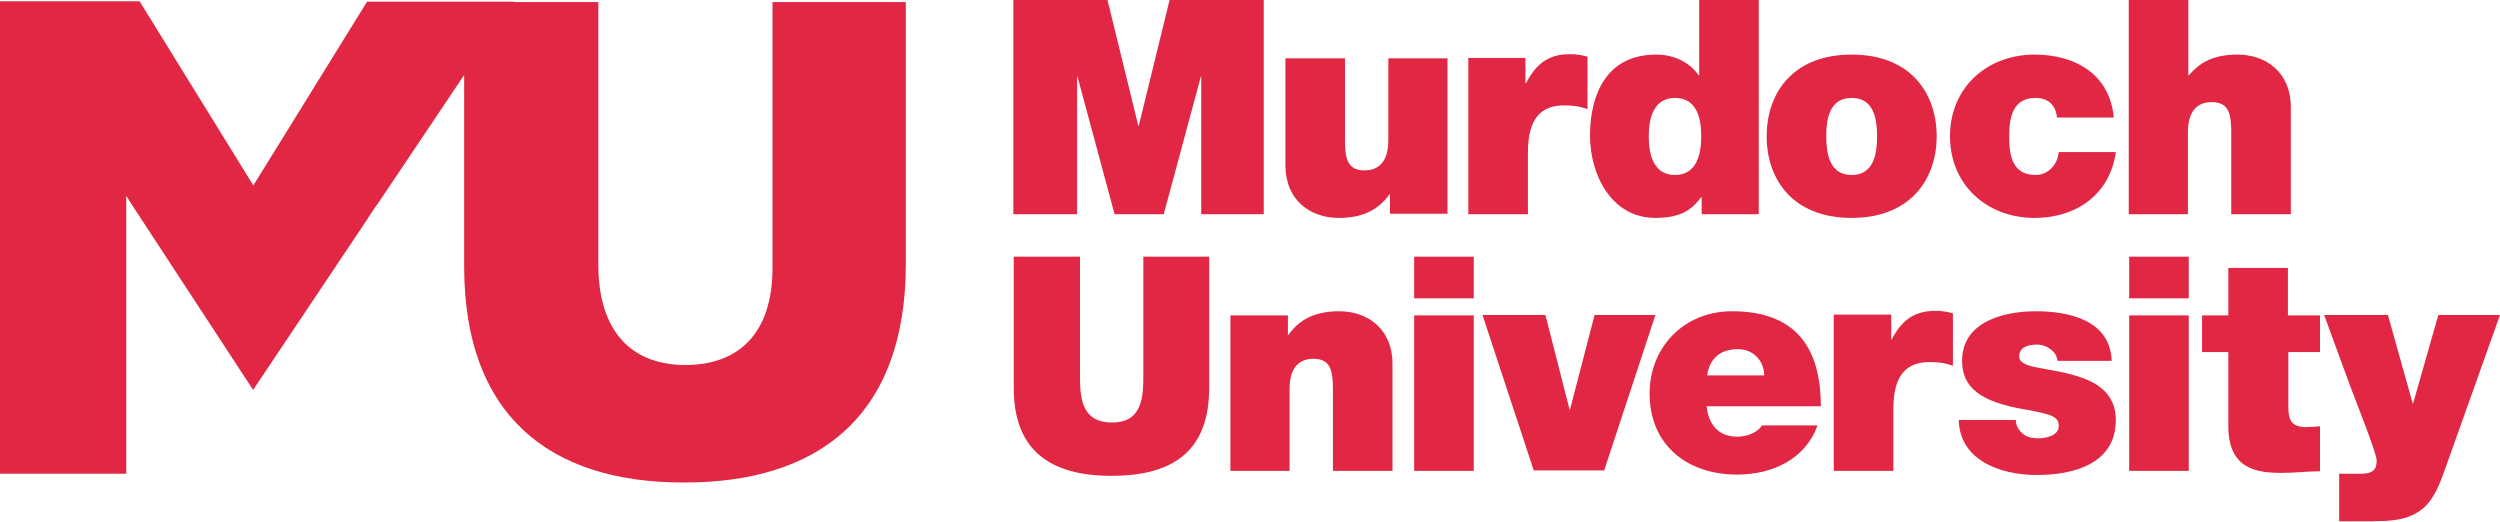
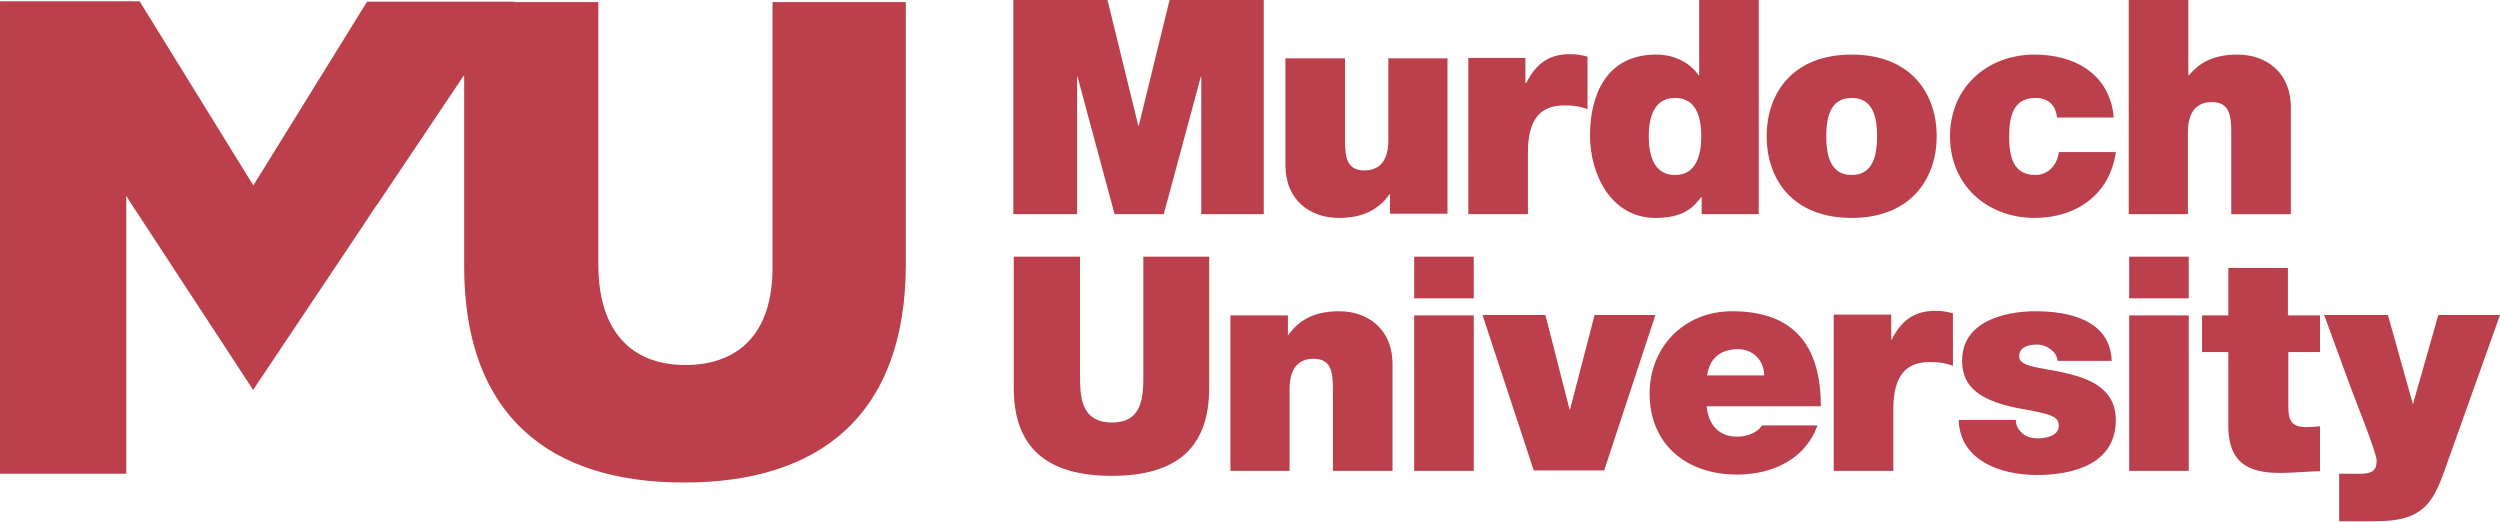
- <svg xmlns="http://www.w3.org/2000/svg" version="1.1" id="layer" x="0px" y="0px" width="547.804px" height="114.218px" viewBox="19.995 359.317 547.804 114.218" enable-background="new 19.995 359.317 547.804 114.218" xml:space="preserve">
-   <path fill="#E12744" d="M285.041,415.558h-14.517v25.564c0,4.839,0,10.773-6.848,10.773c-7.03,0-7.03-5.935-7.03-10.773v-25.564  h-14.517v28.76c0,12.965,7.122,19.265,21.456,19.265c14.334,0,21.364-6.208,21.364-19.265v-28.76H285.041z M289.514,462.487h13.056  v-17.986c0-5.478,2.922-6.573,5.205-6.573c3.834,0,4.291,2.738,4.291,6.665v17.895h13.057v-23.373  c0-7.852-5.57-11.595-11.688-11.595c-5.203,0-8.674,1.734-11.139,5.204h-0.092v-4.291h-12.599v34.055H289.514z M329.869,462.487  h13.057v-34.055h-13.057V462.487z M329.869,424.688h13.057v-9.13h-13.057V424.688z M382.732,428.341h-13.33l-5.387,20.726h-0.09  l-5.297-20.726h-13.785l11.229,34.056h15.43L382.732,428.341z M394.054,441.579c0.547-3.651,2.83-5.752,6.756-5.752  c3.379,0,5.752,2.557,5.752,5.752H394.054z M418.978,448.336c0-13.238-5.842-20.816-19.447-20.816  c-10.773,0-18.076,8.125-18.076,17.986c0,11.321,8.217,17.803,19.172,17.803c7.762,0,14.975-3.378,17.621-10.773h-12.143  c-1.096,1.644-3.377,2.466-5.479,2.466c-4.107,0-6.299-2.739-6.664-6.665H418.978L418.978,448.336z M421.808,462.487h13.057v-13.513  c0-7.304,2.74-10.316,7.943-10.316c2.648,0,3.834,0.365,5.113,0.821v-11.504c-1.279-0.365-2.465-0.548-3.836-0.548  c-4.746,0-7.486,2.191-9.586,6.3h-0.092v-5.478h-12.6V462.487z M482.707,438.293c-0.365-8.766-9.221-10.773-16.617-10.773  c-6.848,0-16.16,2.19-16.16,10.864c0,5.844,4.018,9.039,13.969,10.683c6.027,1.096,7.213,1.644,7.213,3.651  c0,2.009-2.738,2.648-4.383,2.648c-1.551,0-2.83-0.365-3.469-1.005c-1.004-0.821-1.553-1.826-1.553-3.013h-12.508  c0.184,8.765,9.039,12.052,17.074,12.052c8.309,0,17.346-2.557,17.346-12.052c0-5.569-3.834-8.126-8.125-9.495  c-4.383-1.461-9.313-1.734-11.504-2.647c-0.73-0.365-1.553-0.822-1.553-1.735c0-2.191,2.102-2.647,3.926-2.647  c1.096,0,2.102,0.365,2.922,1.004c0.822,0.548,1.461,1.461,1.553,2.557h11.869V438.293z M486.541,462.487h13.057v-34.055h-13.057  V462.487z M486.541,424.688h13.057v-9.13h-13.057V424.688z M521.328,418.023h-13.057v10.409h-5.752v8.034h5.752v16.251  c0,9.313,6.117,10.226,11.686,10.226c2.74,0,5.752-0.364,8.4-0.364v-9.861c-1.004,0.092-2.008,0.183-2.922,0.183  c-3.287,0-4.018-1.369-4.018-4.564v-11.869h6.939v-8.034h-7.029V418.023z M567.798,428.341h-13.512l-5.57,19.538l0,0l-5.477-19.538  h-13.971l5.752,15.704c0.73,2.009,5.752,14.517,5.752,16.16c0,1.552-0.455,2.191-1.277,2.557c-0.912,0.456-2.648,0.365-3.926,0.365  h-3.014v10.408h5.936c5.113,0,10.316,0.091,13.785-4.2c2.01-2.557,3.197-6.482,4.291-9.495L567.798,428.341z M242.312,406.246  h13.695v-30.129h0.091l8.126,30.129h10.773l8.126-30.129h0.091v30.129h13.695v-46.929h-20.634l-6.756,27.573h-0.091l-6.756-27.573  h-20.634v46.929H242.312z M337.265,372.099h-13.057v17.986c0,5.478-2.922,6.573-5.203,6.573c-3.836,0-4.293-2.739-4.293-6.665  v-17.895h-13.055v23.373c0,7.852,5.568,11.595,11.686,11.595c5.205,0,8.674-1.734,11.139-5.204h0.092v4.291h12.6v-34.055H337.265z   M341.738,406.246h13.057v-13.513c0-7.304,2.738-10.317,7.943-10.317c2.646,0,3.834,0.365,5.113,0.822v-11.504  c-1.279-0.365-2.467-0.548-3.836-0.548c-4.748,0-7.486,2.191-9.586,6.3h-0.184v-5.479h-12.508V406.246z M405.375,359.317H392.32  v16.525h-0.092c-2.01-2.922-5.479-4.565-9.313-4.565c-11.504,0-14.518,9.679-14.518,17.713c0,8.582,4.656,18.077,14.334,18.077  c6.391,0,8.4-2.465,10.043-4.564h0.092v3.743h12.508V359.317z M392.775,389.173c0,4.108-1.096,8.491-5.752,8.491  s-5.752-4.383-5.752-8.491c0-4.018,1.096-8.399,5.752-8.399C391.771,380.773,392.775,385.155,392.775,389.173L392.775,389.173z   M444.361,389.173c0-9.495-5.752-17.896-18.625-17.896c-12.875,0-18.627,8.4-18.627,17.896s5.752,17.895,18.627,17.895  C438.609,407.067,444.361,398.577,444.361,389.173L444.361,389.173z M431.304,389.173c0,3.652-0.639,8.491-5.568,8.491  c-4.932,0-5.57-4.839-5.57-8.491s0.639-8.399,5.57-8.399C430.666,380.773,431.304,385.52,431.304,389.173L431.304,389.173z   M483.164,385.064c-0.822-9.404-8.4-13.787-17.348-13.787c-10.316,0-18.533,7.122-18.533,17.896s8.217,17.895,18.533,17.895  c9.221,0,16.525-5.204,17.803-14.425h-12.508c-0.273,2.738-2.281,5.021-5.111,5.021c-5.023,0-5.752-4.292-5.752-8.4  s0.729-8.49,5.752-8.49c1.369,0,2.465,0.365,3.285,1.096c0.822,0.729,1.279,1.825,1.461,3.195H483.164L483.164,385.064z   M486.359,406.246h13.057V388.26c0-5.479,2.92-6.574,5.203-6.574c3.834,0,4.291,2.739,4.291,6.665v17.896h13.057v-23.373  c0-7.852-5.57-11.596-11.688-11.596c-5.568,0-8.398,1.918-10.682,4.565h-0.092v-16.525h-13.055v46.929H486.359z M218.482,417.11  v-57.337h-29.216v58.25c0,14.518-7.578,21.273-19.082,21.273c-11.595,0-19.082-7.121-19.082-22.004v-57.52H132.66v-0.091h-32.229  l-24.925,40.264l-24.925-40.355H19.995v103.535h27.665v-60.897l1.095,1.735l26.66,40.72h0.091l23.464-35.06l3.561-5.387v0.092  l19.173-28.577v41.998c0,32.412,18.534,47.294,48.024,47.294C199.31,465.135,218.482,450.527,218.482,417.11" />
+ <svg xmlns="http://www.w3.org/2000/svg" version="1.1" id="layer" x="0px" y="0px" width="547.804px" height="114.218px" viewBox="0 0 547.804 114.218" enable-background="new 0 0 547.804 114.218" xml:space="preserve">
+   <path fill="#BB404C" d="M265.046,56.241H250.53v25.564c0,4.838,0,10.771-6.848,10.771c-7.03,0-7.03-5.934-7.03-10.771V56.241  h-14.517V85c0,12.965,7.122,19.266,21.456,19.266c14.334,0,21.364-6.209,21.364-19.266v-28.76H265.046L265.046,56.241z   M269.52,103.17h13.056V85.184c0-5.479,2.922-6.574,5.205-6.574c3.834,0,4.291,2.738,4.291,6.666v17.895h13.057V79.797  c0-7.852-5.57-11.596-11.688-11.596c-5.203,0-8.674,1.734-11.139,5.205h-0.092v-4.291h-12.6v34.055H269.52L269.52,103.17z   M309.875,103.17h13.057V69.114h-13.057V103.17z M309.875,65.37h13.057v-9.129h-13.057V65.37z M362.738,69.024h-13.33l-5.387,20.727  h-0.09l-5.297-20.727h-13.785l11.229,34.057h15.43L362.738,69.024z M374.06,82.262c0.547-3.652,2.83-5.752,6.756-5.752  c3.379,0,5.752,2.557,5.752,5.752H374.06z M398.984,89.018c0-13.238-5.842-20.816-19.447-20.816  c-10.773,0-18.076,8.125-18.076,17.986c0,11.322,8.217,17.803,19.172,17.803c7.763,0,14.976-3.377,17.621-10.771h-12.143  c-1.096,1.643-3.377,2.465-5.479,2.465c-4.107,0-6.299-2.738-6.664-6.664h25.016V89.018z M401.814,103.17h13.057V89.657  c0-7.305,2.74-10.316,7.943-10.316c2.648,0,3.834,0.365,5.113,0.82V68.657c-1.279-0.363-2.465-0.547-3.836-0.547  c-4.746,0-7.486,2.191-9.586,6.299h-0.092v-5.477h-12.602v34.238H401.814z M462.712,78.975c-0.365-8.766-9.221-10.773-16.617-10.773  c-6.848,0-16.16,2.191-16.16,10.865c0,5.844,4.02,9.039,13.971,10.684c6.025,1.096,7.213,1.643,7.213,3.65s-2.738,2.648-4.385,2.648  c-1.551,0-2.828-0.365-3.469-1.006c-1.004-0.82-1.553-1.826-1.553-3.014h-12.508c0.184,8.766,9.039,12.053,17.074,12.053  c8.309,0,17.346-2.557,17.346-12.053c0-5.568-3.834-8.125-8.125-9.494c-4.383-1.461-9.313-1.734-11.504-2.646  c-0.73-0.365-1.553-0.822-1.553-1.736c0-2.189,2.102-2.646,3.926-2.646c1.096,0,2.102,0.365,2.922,1.004  c0.822,0.549,1.461,1.461,1.553,2.557h11.869V78.975z M466.546,103.17h13.057V69.114h-13.057V103.17z M466.546,65.37h13.057v-9.129  h-13.057V65.37z M501.333,58.706h-13.057v10.408h-5.752v8.035h5.752v16.25c0,9.314,6.117,10.227,11.686,10.227  c2.74,0,5.752-0.363,8.4-0.363v-9.861c-1.004,0.092-2.008,0.184-2.922,0.184c-3.287,0-4.018-1.369-4.018-4.564V77.151h6.939v-8.035  h-7.029V58.706L501.333,58.706z M547.804,69.024h-13.512l-5.57,19.537l0,0l-5.477-19.537h-13.973l5.752,15.703  c0.73,2.01,5.752,14.518,5.752,16.16c0,1.553-0.453,2.191-1.275,2.557c-0.912,0.457-2.648,0.365-3.926,0.365h-3.016v10.408h5.938  c5.111,0,10.314,0.092,13.785-4.199c2.01-2.557,3.195-6.482,4.291-9.496L547.804,69.024z M222.318,46.928h13.695V16.799h0.091  l8.126,30.129h10.773l8.125-30.129h0.092v30.129h13.695V0h-20.635l-6.756,27.572h-0.091L242.678,0h-20.634v46.928H222.318  L222.318,46.928z M317.271,12.782h-13.057v17.986c0,5.477-2.922,6.572-5.203,6.572c-3.836,0-4.293-2.738-4.293-6.664V12.78h-13.055  v23.373c0,7.854,5.567,11.596,11.686,11.596c5.205,0,8.674-1.734,11.139-5.203h0.092v4.291h12.6V12.78h0.092V12.782z   M321.744,46.928H334.8V33.417c0-7.305,2.738-10.318,7.943-10.318c2.646,0,3.834,0.365,5.113,0.822V12.417  c-1.279-0.365-2.467-0.549-3.836-0.549c-4.748,0-7.486,2.191-9.586,6.301h-0.184V12.69h-12.509L321.744,46.928L321.744,46.928z   M385.38,0h-13.055v16.523h-0.092c-2.01-2.922-5.479-4.564-9.313-4.564c-11.504,0-14.519,9.68-14.519,17.713  c0,8.582,4.656,18.078,14.334,18.078c6.392,0,8.399-2.467,10.043-4.564h0.093v3.742h12.508V0L385.38,0z M372.781,29.856  c0,4.107-1.096,8.49-5.752,8.49s-5.752-4.383-5.752-8.49c0-4.018,1.096-8.398,5.752-8.398  C371.777,21.456,372.781,25.838,372.781,29.856L372.781,29.856z M424.367,29.856c0-9.496-5.752-17.896-18.625-17.896  c-12.875,0-18.627,8.4-18.627,17.896s5.752,17.895,18.627,17.895C418.615,47.75,424.367,39.26,424.367,29.856L424.367,29.856z   M411.31,29.856c0,3.652-0.639,8.49-5.568,8.49c-4.932,0-5.57-4.838-5.57-8.49s0.64-8.398,5.57-8.398  C410.671,21.456,411.31,26.202,411.31,29.856L411.31,29.856z M463.169,25.747c-0.822-9.404-8.4-13.787-17.348-13.787  c-10.316,0-18.533,7.123-18.533,17.896s8.217,17.895,18.533,17.895c9.221,0,16.525-5.203,17.803-14.426h-12.508  c-0.273,2.738-2.281,5.021-5.111,5.021c-5.023,0-5.752-4.291-5.752-8.4c0-4.107,0.729-8.488,5.752-8.488  c1.369,0,2.465,0.363,3.285,1.096c0.822,0.729,1.279,1.824,1.461,3.195h12.418V25.747z M466.365,46.928h13.057V28.942  c0-5.479,2.92-6.574,5.203-6.574c3.834,0,4.291,2.74,4.291,6.666V46.93h13.057V23.557c0-7.852-5.57-11.596-11.688-11.596  c-5.568,0-8.398,1.918-10.682,4.564h-0.092V0h-13.055v46.93h-0.092V46.928z M198.488,57.793V0.456h-29.216v58.25  c0,14.518-7.578,21.273-19.082,21.273c-11.595,0-19.082-7.121-19.082-22.004V0.456h-18.442V0.364H80.437L55.512,40.627L30.587,0.272  H0.001v103.535h27.665V42.911l1.095,1.734l26.66,40.721h0.091l23.464-35.061l3.561-5.387v0.092l19.173-28.576v41.998  c0,32.412,18.534,47.293,48.024,47.293C179.316,105.817,198.488,91.209,198.488,57.793" />
</svg>
